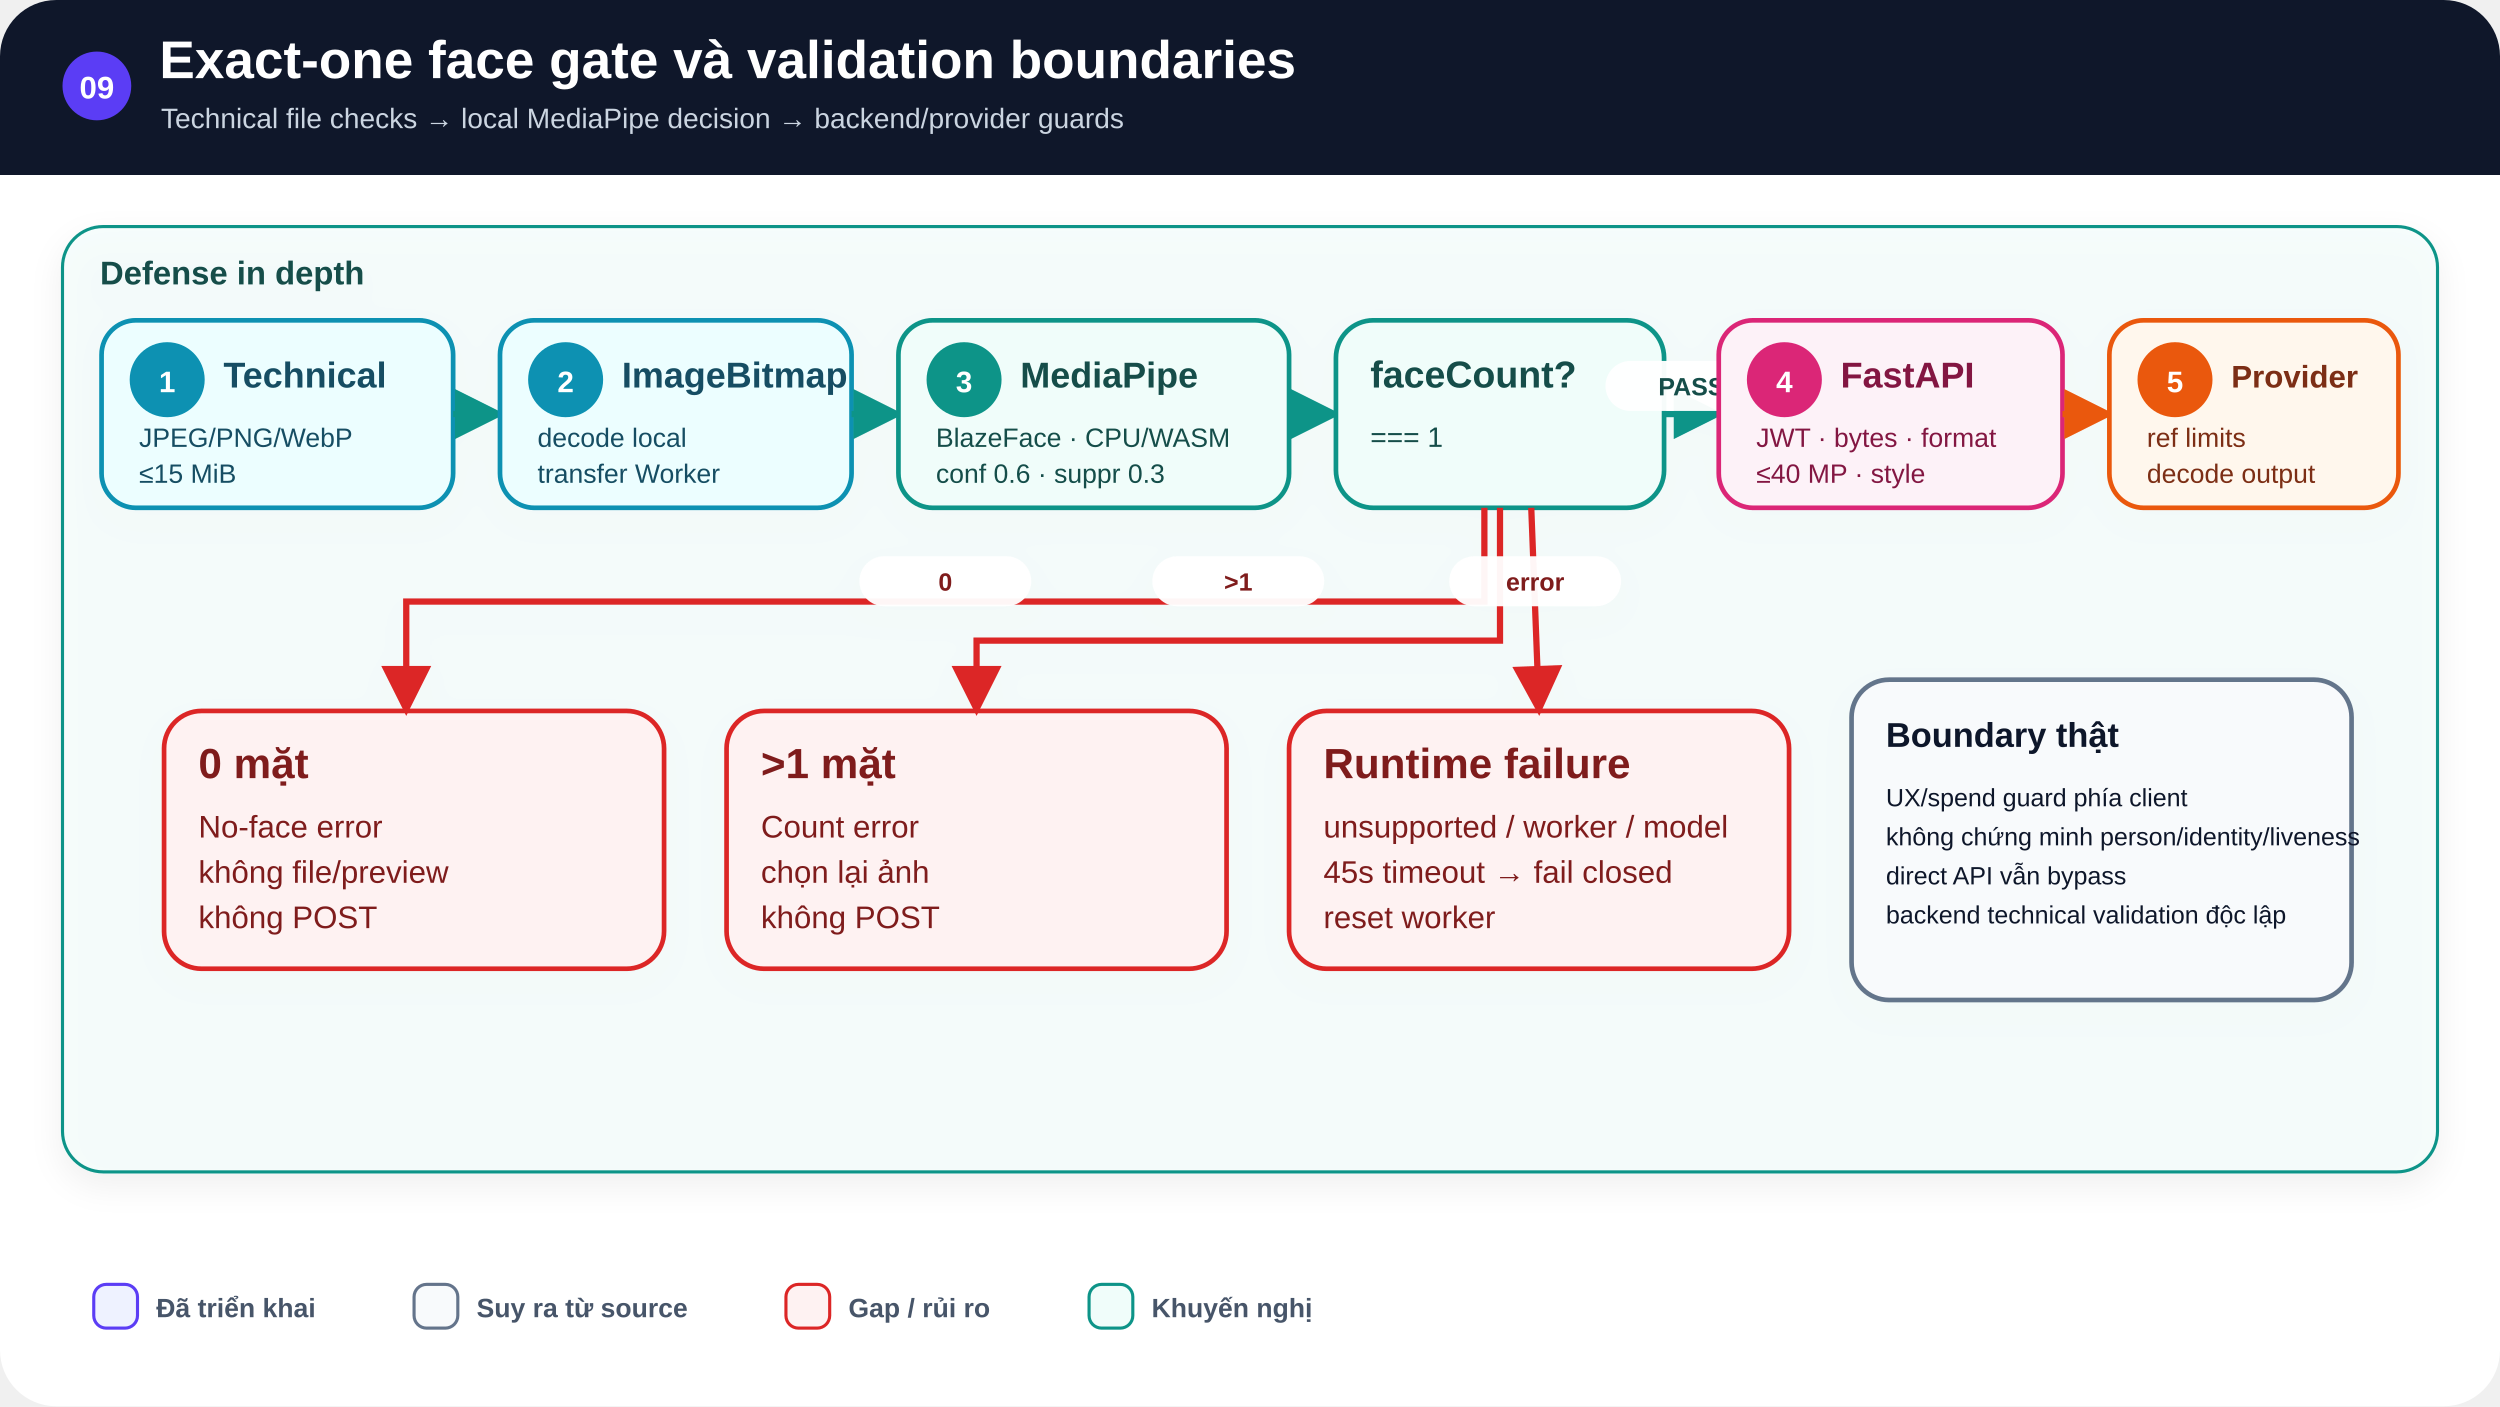
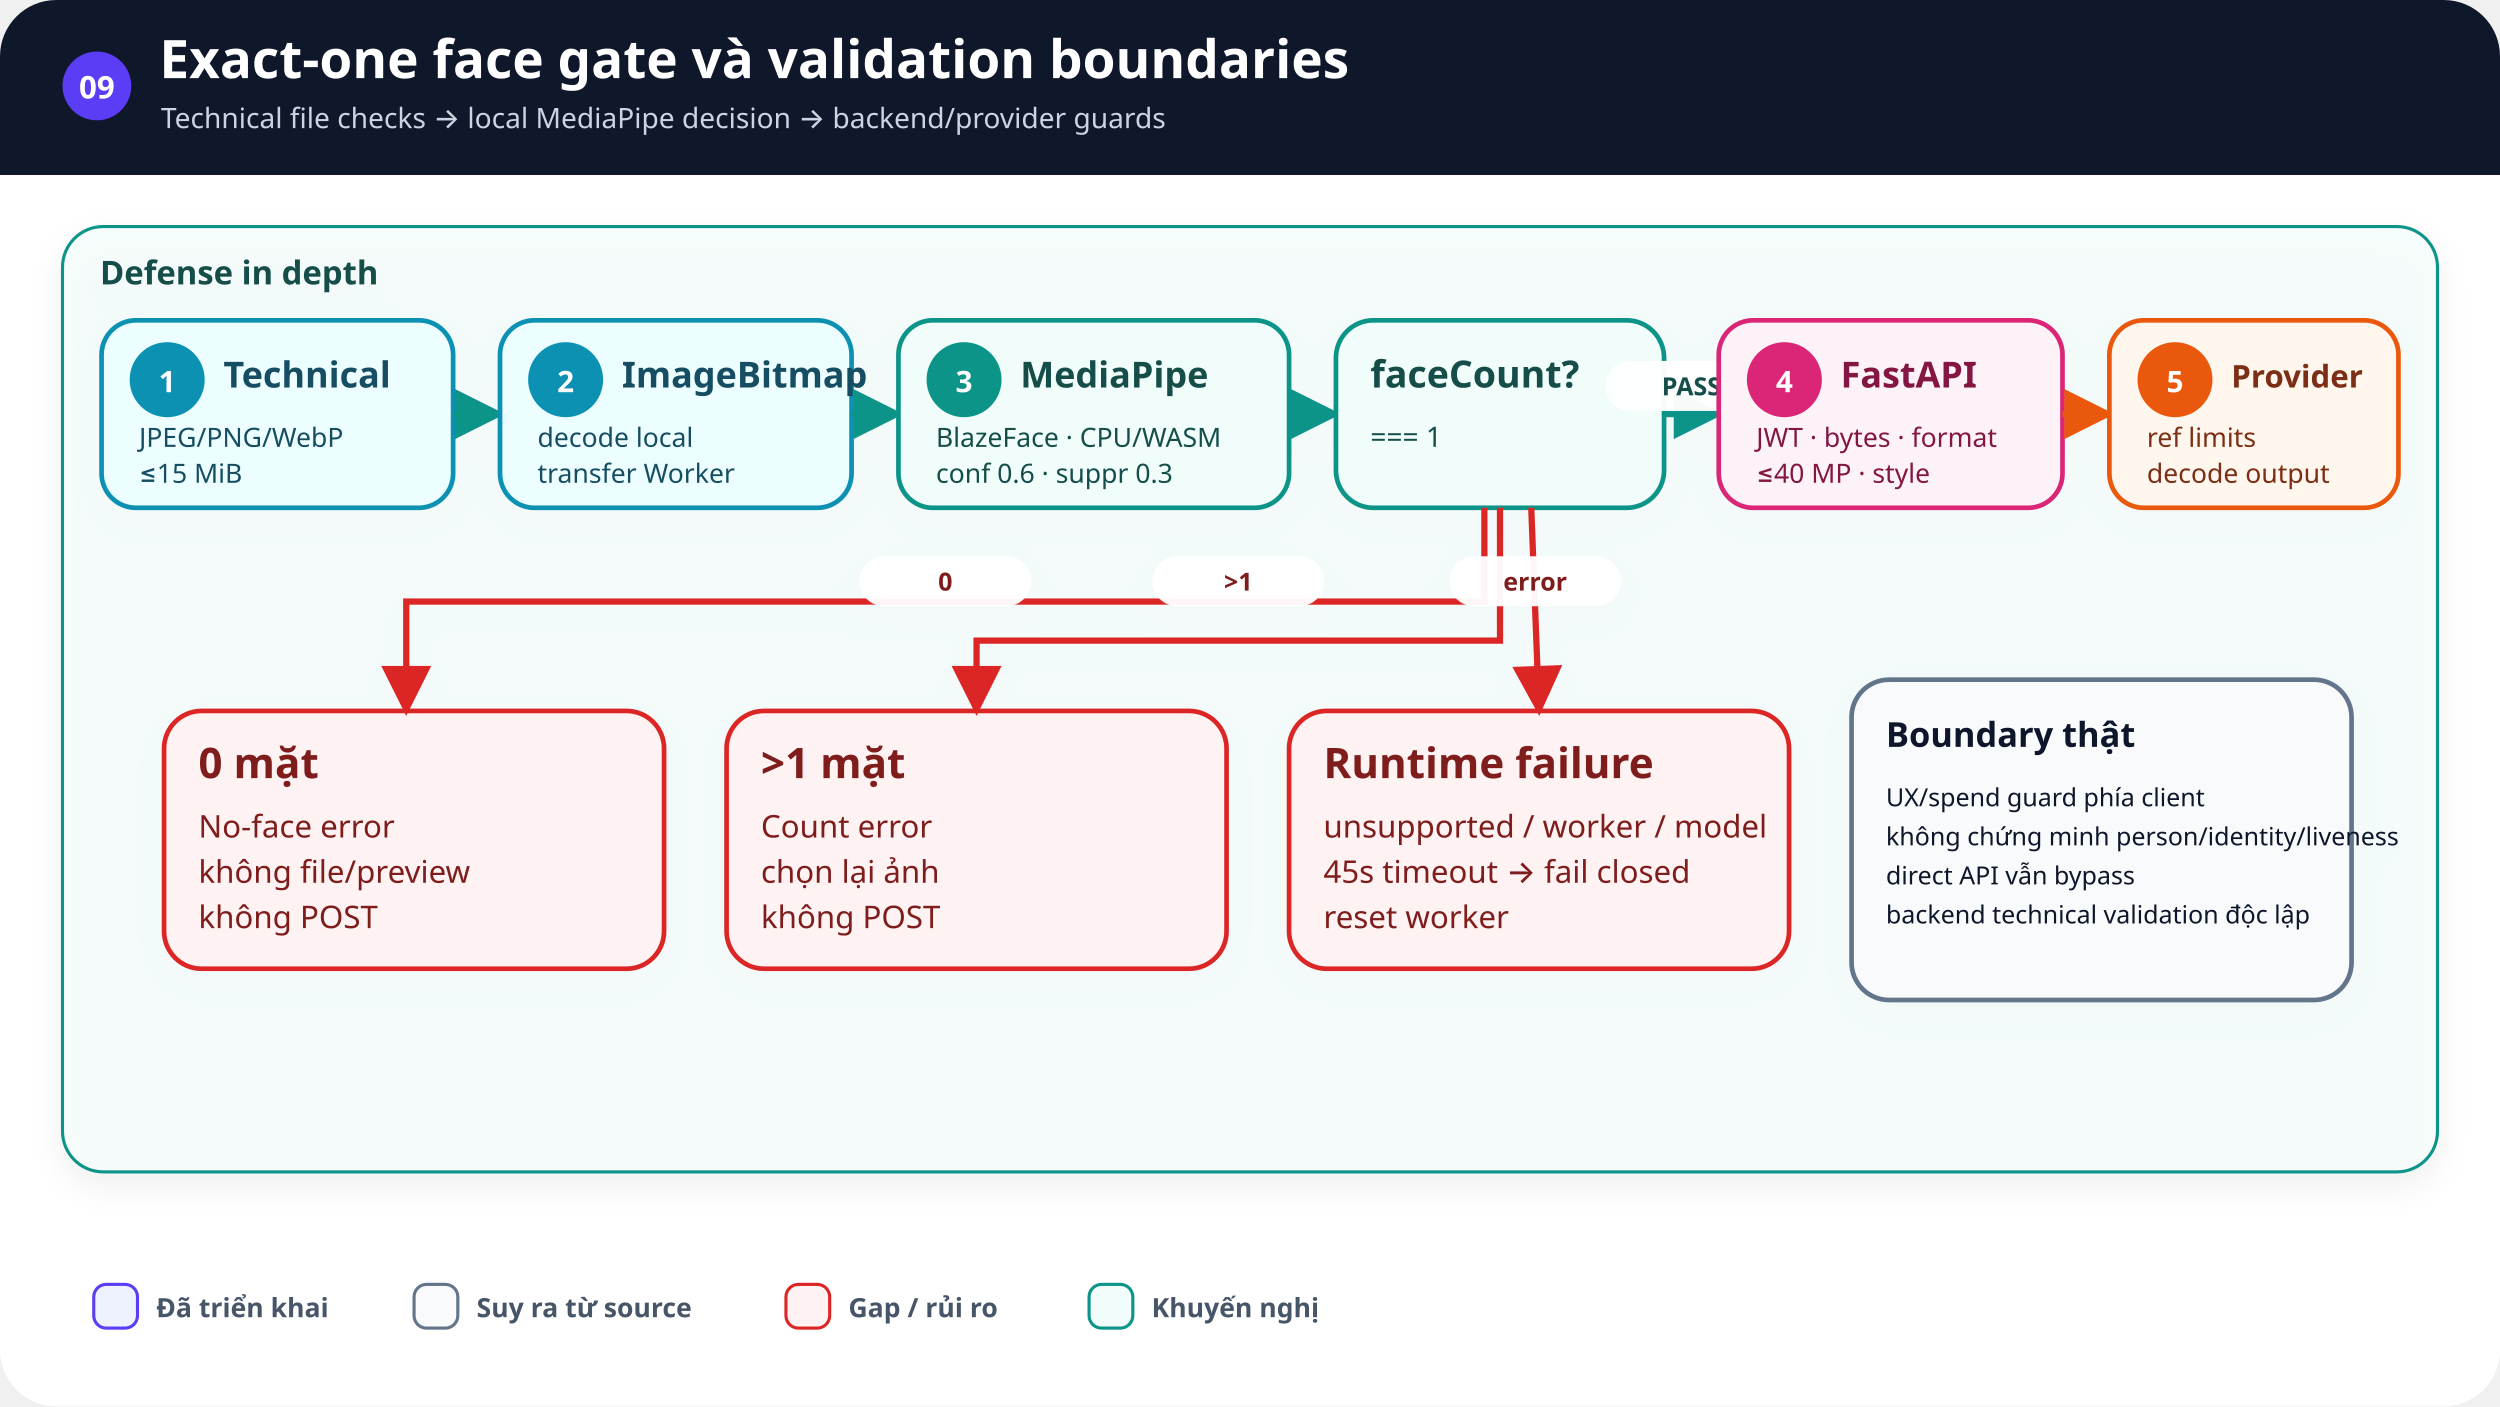
<svg xmlns="http://www.w3.org/2000/svg" width="1600" height="900" viewBox="0 0 1600 900">
  <defs>
    <filter id="shadow-validation-boundaries" x="-20%" y="-20%" width="140%" height="140%">
      <feDropShadow dx="0" dy="8" stdDeviation="10" flood-color="#0F172A" flood-opacity="0.10" />
    </filter>
    <marker id="arrow-validation-boundaries-client" viewBox="0 0 10 10" refX="9" refY="5" markerWidth="8" markerHeight="8" orient="auto-start-reverse">
      <path d="M 0 0 L 10 5 L 0 10 z" fill="#0891B2" />
    </marker>
    <marker id="arrow-validation-boundaries-frontend" viewBox="0 0 10 10" refX="9" refY="5" markerWidth="8" markerHeight="8" orient="auto-start-reverse">
      <path d="M 0 0 L 10 5 L 0 10 z" fill="#5B3DF5" />
    </marker>
    <marker id="arrow-validation-boundaries-backend" viewBox="0 0 10 10" refX="9" refY="5" markerWidth="8" markerHeight="8" orient="auto-start-reverse">
      <path d="M 0 0 L 10 5 L 0 10 z" fill="#DB2777" />
    </marker>
    <marker id="arrow-validation-boundaries-data" viewBox="0 0 10 10" refX="9" refY="5" markerWidth="8" markerHeight="8" orient="auto-start-reverse">
      <path d="M 0 0 L 10 5 L 0 10 z" fill="#059669" />
    </marker>
    <marker id="arrow-validation-boundaries-external" viewBox="0 0 10 10" refX="9" refY="5" markerWidth="8" markerHeight="8" orient="auto-start-reverse">
      <path d="M 0 0 L 10 5 L 0 10 z" fill="#EA580C" />
    </marker>
    <marker id="arrow-validation-boundaries-quality" viewBox="0 0 10 10" refX="9" refY="5" markerWidth="8" markerHeight="8" orient="auto-start-reverse">
      <path d="M 0 0 L 10 5 L 0 10 z" fill="#0D9488" />
    </marker>
    <marker id="arrow-validation-boundaries-risk" viewBox="0 0 10 10" refX="9" refY="5" markerWidth="8" markerHeight="8" orient="auto-start-reverse">
      <path d="M 0 0 L 10 5 L 0 10 z" fill="#DC2626" />
    </marker>
    <marker id="arrow-validation-boundaries-neutral" viewBox="0 0 10 10" refX="9" refY="5" markerWidth="8" markerHeight="8" orient="auto-start-reverse">
      <path d="M 0 0 L 10 5 L 0 10 z" fill="#64748B" />
    </marker>
    <marker id="arrow-validation-boundaries-ink" viewBox="0 0 10 10" refX="9" refY="5" markerWidth="8" markerHeight="8" orient="auto-start-reverse">
      <path d="M 0 0 L 10 5 L 0 10 z" fill="#0F172A" />
    </marker>
  </defs>
  <rect width="1600" height="900" rx="36" fill="#FFFFFF" />
  <rect x="0" y="0" width="1600" height="112" rx="36" fill="#0F172A" />
  <rect x="0" y="76" width="1600" height="36" fill="#0F172A" />
  <circle cx="62" cy="55" r="22" fill="#5B3DF5" />
-   <text x="62" y="63" text-anchor="middle" fill="#FFFFFF" font-family="Arial, sans-serif" font-size="20" font-weight="800">09</text>
-   <text x="102" y="50" text-anchor="start" fill="#FFFFFF" font-family="Arial, sans-serif" font-size="34" font-weight="800">Exact-one face gate và validation boundaries</text>
-   <text x="103" y="82" text-anchor="start" fill="#CBD5E1" font-family="Arial, sans-serif" font-size="18" font-weight="500">Technical file checks → local MediaPipe decision → backend/provider guards</text>
+   <text x="62" y="63" text-anchor="middle" fill="#FFFFFF" font-family="'Segoe UI', system-ui, -apple-system, 'Noto Sans', sans-serif" font-size="20" font-weight="800">09</text>
+   <text x="102" y="50" text-anchor="start" fill="#FFFFFF" font-family="'Segoe UI', system-ui, -apple-system, 'Noto Sans', sans-serif" font-size="34" font-weight="800">Exact-one face gate và validation boundaries</text>
+   <text x="103" y="82" text-anchor="start" fill="#CBD5E1" font-family="'Segoe UI', system-ui, -apple-system, 'Noto Sans', sans-serif" font-size="18" font-weight="500">Technical file checks → local MediaPipe decision → backend/provider guards</text>
  <g filter="url(#shadow-validation-boundaries)">
    <g>
      <rect x="40" y="145" width="1520" height="605" rx="26" fill="#F0FDFA" fill-opacity="0.55" stroke="#0D9488" stroke-width="2" />
-       <text x="64" y="182" text-anchor="start" fill="#134E4A" font-family="Arial, sans-serif" font-size="21" font-weight="800">Defense in depth</text>
+       <text x="64" y="182" text-anchor="start" fill="#134E4A" font-family="'Segoe UI', system-ui, -apple-system, 'Noto Sans', sans-serif" font-size="21" font-weight="800">Defense in depth</text>
    </g>
    <g>
      <rect x="65" y="205" width="225" height="120" rx="22" fill="#ECFEFF" stroke="#0891B2" stroke-width="3" />
      <circle cx="107" cy="243" r="24" fill="#0891B2" />
-       <text x="107" y="251" text-anchor="middle" fill="#FFFFFF" font-family="Arial, sans-serif" font-size="19" font-weight="800">1</text>
-       <text x="143" y="248" text-anchor="start" fill="#164E63" font-family="Arial, sans-serif" font-size="23" font-weight="800">Technical</text>
-       <text x="89" y="286" text-anchor="start" fill="#164E63" font-family="Arial, sans-serif" font-size="17" font-weight="500">
+       <text x="107" y="251" text-anchor="middle" fill="#FFFFFF" font-family="'Segoe UI', system-ui, -apple-system, 'Noto Sans', sans-serif" font-size="19" font-weight="800">1</text>
+       <text x="143" y="248" text-anchor="start" fill="#164E63" font-family="'Segoe UI', system-ui, -apple-system, 'Noto Sans', sans-serif" font-size="23" font-weight="800">Technical</text>
+       <text x="89" y="286" text-anchor="start" fill="#164E63" font-family="'Segoe UI', system-ui, -apple-system, 'Noto Sans', sans-serif" font-size="17" font-weight="500">
        <tspan x="89" dy="0">JPEG/PNG/WebP</tspan>
        <tspan x="89" dy="23">≤15 MiB</tspan>
      </text>
    </g>
    <g>
      <path d="M 290 265 L 320 265" fill="none" stroke="#0D9488" stroke-width="4" marker-end="url(#arrow-validation-boundaries-quality)" />
    </g>
    <g>
      <rect x="320" y="205" width="225" height="120" rx="22" fill="#ECFEFF" stroke="#0891B2" stroke-width="3" />
      <circle cx="362" cy="243" r="24" fill="#0891B2" />
-       <text x="362" y="251" text-anchor="middle" fill="#FFFFFF" font-family="Arial, sans-serif" font-size="19" font-weight="800">2</text>
-       <text x="398" y="248" text-anchor="start" fill="#164E63" font-family="Arial, sans-serif" font-size="23" font-weight="800">ImageBitmap</text>
-       <text x="344" y="286" text-anchor="start" fill="#164E63" font-family="Arial, sans-serif" font-size="17" font-weight="500">
+       <text x="362" y="251" text-anchor="middle" fill="#FFFFFF" font-family="'Segoe UI', system-ui, -apple-system, 'Noto Sans', sans-serif" font-size="19" font-weight="800">2</text>
+       <text x="398" y="248" text-anchor="start" fill="#164E63" font-family="'Segoe UI', system-ui, -apple-system, 'Noto Sans', sans-serif" font-size="23" font-weight="800">ImageBitmap</text>
+       <text x="344" y="286" text-anchor="start" fill="#164E63" font-family="'Segoe UI', system-ui, -apple-system, 'Noto Sans', sans-serif" font-size="17" font-weight="500">
        <tspan x="344" dy="0">decode local</tspan>
        <tspan x="344" dy="23">transfer Worker</tspan>
      </text>
    </g>
    <g>
      <path d="M 545 265 L 575 265" fill="none" stroke="#0D9488" stroke-width="4" marker-end="url(#arrow-validation-boundaries-quality)" />
    </g>
    <g>
      <rect x="575" y="205" width="250" height="120" rx="22" fill="#F0FDFA" stroke="#0D9488" stroke-width="3" />
      <circle cx="617" cy="243" r="24" fill="#0D9488" />
-       <text x="617" y="251" text-anchor="middle" fill="#FFFFFF" font-family="Arial, sans-serif" font-size="19" font-weight="800">3</text>
-       <text x="653" y="248" text-anchor="start" fill="#134E4A" font-family="Arial, sans-serif" font-size="23" font-weight="800">MediaPipe</text>
-       <text x="599" y="286" text-anchor="start" fill="#134E4A" font-family="Arial, sans-serif" font-size="17" font-weight="500">
+       <text x="617" y="251" text-anchor="middle" fill="#FFFFFF" font-family="'Segoe UI', system-ui, -apple-system, 'Noto Sans', sans-serif" font-size="19" font-weight="800">3</text>
+       <text x="653" y="248" text-anchor="start" fill="#134E4A" font-family="'Segoe UI', system-ui, -apple-system, 'Noto Sans', sans-serif" font-size="23" font-weight="800">MediaPipe</text>
+       <text x="599" y="286" text-anchor="start" fill="#134E4A" font-family="'Segoe UI', system-ui, -apple-system, 'Noto Sans', sans-serif" font-size="17" font-weight="500">
        <tspan x="599" dy="0">BlazeFace · CPU/WASM</tspan>
        <tspan x="599" dy="23">conf 0.6 · suppr 0.3</tspan>
      </text>
    </g>
    <g>
      <path d="M 825 265 L 855 265" fill="none" stroke="#0D9488" stroke-width="4" marker-end="url(#arrow-validation-boundaries-quality)" />
    </g>
    <g>
      <rect x="855" y="205" width="210" height="120" rx="24" fill="#F0FDFA" stroke="#0D9488" stroke-width="3" />
-       <text x="877" y="248" text-anchor="start" fill="#134E4A" font-family="Arial, sans-serif" font-size="24" font-weight="800">faceCount?</text>
-       <text x="877" y="286" text-anchor="start" fill="#134E4A" font-family="Arial, sans-serif" font-size="18" font-weight="500">
+       <text x="877" y="248" text-anchor="start" fill="#134E4A" font-family="'Segoe UI', system-ui, -apple-system, 'Noto Sans', sans-serif" font-size="24" font-weight="800">faceCount?</text>
+       <text x="877" y="286" text-anchor="start" fill="#134E4A" font-family="'Segoe UI', system-ui, -apple-system, 'Noto Sans', sans-serif" font-size="18" font-weight="500">
        <tspan x="877" dy="0">=== 1</tspan>
      </text>
    </g>
    <g>
      <path d="M 1065 265 L 1100 265" fill="none" stroke="#0D9488" stroke-width="4" marker-end="url(#arrow-validation-boundaries-quality)" />
      <rect x="1027.5" y="231" width="110" height="32" rx="16" fill="#FFFFFF" opacity="0.96" />
-       <text x="1082.5" y="253" text-anchor="middle" fill="#134E4A" font-family="Arial, sans-serif" font-size="16" font-weight="700">PASS</text>
+       <text x="1082.5" y="253" text-anchor="middle" fill="#134E4A" font-family="'Segoe UI', system-ui, -apple-system, 'Noto Sans', sans-serif" font-size="16" font-weight="700">PASS</text>
    </g>
    <g>
      <rect x="1100" y="205" width="220" height="120" rx="22" fill="#FDF2F8" stroke="#DB2777" stroke-width="3" />
      <circle cx="1142" cy="243" r="24" fill="#DB2777" />
-       <text x="1142" y="251" text-anchor="middle" fill="#FFFFFF" font-family="Arial, sans-serif" font-size="19" font-weight="800">4</text>
-       <text x="1178" y="248" text-anchor="start" fill="#831843" font-family="Arial, sans-serif" font-size="23" font-weight="800">FastAPI</text>
-       <text x="1124" y="286" text-anchor="start" fill="#831843" font-family="Arial, sans-serif" font-size="17" font-weight="500">
+       <text x="1142" y="251" text-anchor="middle" fill="#FFFFFF" font-family="'Segoe UI', system-ui, -apple-system, 'Noto Sans', sans-serif" font-size="19" font-weight="800">4</text>
+       <text x="1178" y="248" text-anchor="start" fill="#831843" font-family="'Segoe UI', system-ui, -apple-system, 'Noto Sans', sans-serif" font-size="23" font-weight="800">FastAPI</text>
+       <text x="1124" y="286" text-anchor="start" fill="#831843" font-family="'Segoe UI', system-ui, -apple-system, 'Noto Sans', sans-serif" font-size="17" font-weight="500">
        <tspan x="1124" dy="0">JWT · bytes · format</tspan>
        <tspan x="1124" dy="23">≤40 MP · style</tspan>
      </text>
    </g>
    <g>
      <path d="M 1320 265 L 1350 265" fill="none" stroke="#EA580C" stroke-width="4" marker-end="url(#arrow-validation-boundaries-external)" />
    </g>
    <g>
      <rect x="1350" y="205" width="185" height="120" rx="22" fill="#FFF7ED" stroke="#EA580C" stroke-width="3" />
      <circle cx="1392" cy="243" r="24" fill="#EA580C" />
-       <text x="1392" y="251" text-anchor="middle" fill="#FFFFFF" font-family="Arial, sans-serif" font-size="19" font-weight="800">5</text>
-       <text x="1428" y="248" text-anchor="start" fill="#7C2D12" font-family="Arial, sans-serif" font-size="20" font-weight="800">Provider</text>
-       <text x="1374" y="286" text-anchor="start" fill="#7C2D12" font-family="Arial, sans-serif" font-size="17" font-weight="500">
+       <text x="1392" y="251" text-anchor="middle" fill="#FFFFFF" font-family="'Segoe UI', system-ui, -apple-system, 'Noto Sans', sans-serif" font-size="19" font-weight="800">5</text>
+       <text x="1428" y="248" text-anchor="start" fill="#7C2D12" font-family="'Segoe UI', system-ui, -apple-system, 'Noto Sans', sans-serif" font-size="20" font-weight="800">Provider</text>
+       <text x="1374" y="286" text-anchor="start" fill="#7C2D12" font-family="'Segoe UI', system-ui, -apple-system, 'Noto Sans', sans-serif" font-size="17" font-weight="500">
        <tspan x="1374" dy="0">ref limits</tspan>
        <tspan x="1374" dy="23">decode output</tspan>
      </text>
    </g>
    <g>
      <rect x="105" y="455" width="320" height="165" rx="24" fill="#FEF2F2" stroke="#DC2626" stroke-width="3" />
-       <text x="127" y="498" text-anchor="start" fill="#7F1D1D" font-family="Arial, sans-serif" font-size="27" font-weight="800">0 mặt</text>
-       <text x="127" y="536" text-anchor="start" fill="#7F1D1D" font-family="Arial, sans-serif" font-size="20" font-weight="500">
+       <text x="127" y="498" text-anchor="start" fill="#7F1D1D" font-family="'Segoe UI', system-ui, -apple-system, 'Noto Sans', sans-serif" font-size="27" font-weight="800">0 mặt</text>
+       <text x="127" y="536" text-anchor="start" fill="#7F1D1D" font-family="'Segoe UI', system-ui, -apple-system, 'Noto Sans', sans-serif" font-size="20" font-weight="500">
        <tspan x="127" dy="0">No-face error</tspan>
        <tspan x="127" dy="29">không file/preview</tspan>
        <tspan x="127" dy="29">không POST</tspan>
      </text>
    </g>
    <g>
      <rect x="465" y="455" width="320" height="165" rx="24" fill="#FEF2F2" stroke="#DC2626" stroke-width="3" />
-       <text x="487" y="498" text-anchor="start" fill="#7F1D1D" font-family="Arial, sans-serif" font-size="27" font-weight="800">&gt;1 mặt</text>
-       <text x="487" y="536" text-anchor="start" fill="#7F1D1D" font-family="Arial, sans-serif" font-size="20" font-weight="500">
+       <text x="487" y="498" text-anchor="start" fill="#7F1D1D" font-family="'Segoe UI', system-ui, -apple-system, 'Noto Sans', sans-serif" font-size="27" font-weight="800">&gt;1 mặt</text>
+       <text x="487" y="536" text-anchor="start" fill="#7F1D1D" font-family="'Segoe UI', system-ui, -apple-system, 'Noto Sans', sans-serif" font-size="20" font-weight="500">
        <tspan x="487" dy="0">Count error</tspan>
        <tspan x="487" dy="29">chọn lại ảnh</tspan>
        <tspan x="487" dy="29">không POST</tspan>
      </text>
    </g>
    <g>
      <rect x="825" y="455" width="320" height="165" rx="24" fill="#FEF2F2" stroke="#DC2626" stroke-width="3" />
-       <text x="847" y="498" text-anchor="start" fill="#7F1D1D" font-family="Arial, sans-serif" font-size="27" font-weight="800">Runtime failure</text>
-       <text x="847" y="536" text-anchor="start" fill="#7F1D1D" font-family="Arial, sans-serif" font-size="20" font-weight="500">
+       <text x="847" y="498" text-anchor="start" fill="#7F1D1D" font-family="'Segoe UI', system-ui, -apple-system, 'Noto Sans', sans-serif" font-size="27" font-weight="800">Runtime failure</text>
+       <text x="847" y="536" text-anchor="start" fill="#7F1D1D" font-family="'Segoe UI', system-ui, -apple-system, 'Noto Sans', sans-serif" font-size="20" font-weight="500">
        <tspan x="847" dy="0">unsupported / worker / model</tspan>
        <tspan x="847" dy="29">45s timeout → fail closed</tspan>
        <tspan x="847" dy="29">reset worker</tspan>
      </text>
    </g>
    <g>
      <rect x="1185" y="435" width="320" height="205" rx="24" fill="#F8FAFC" stroke="#64748B" stroke-width="3" />
-       <text x="1207" y="478" text-anchor="start" fill="#0F172A" font-family="Arial, sans-serif" font-size="22" font-weight="800">Boundary thật</text>
-       <text x="1207" y="516" text-anchor="start" fill="#0F172A" font-family="Arial, sans-serif" font-size="16" font-weight="500">
+       <text x="1207" y="478" text-anchor="start" fill="#0F172A" font-family="'Segoe UI', system-ui, -apple-system, 'Noto Sans', sans-serif" font-size="22" font-weight="800">Boundary thật</text>
+       <text x="1207" y="516" text-anchor="start" fill="#0F172A" font-family="'Segoe UI', system-ui, -apple-system, 'Noto Sans', sans-serif" font-size="16" font-weight="500">
        <tspan x="1207" dy="0">UX/spend guard phía client</tspan>
        <tspan x="1207" dy="25">không chứng minh person/identity/liveness</tspan>
        <tspan x="1207" dy="25">direct API vẫn bypass</tspan>
        <tspan x="1207" dy="25">backend technical validation độc lập</tspan>
      </text>
    </g>
    <g>
      <path d="M 950 325 L 950 385 L 260 385 L 260 455" fill="none" stroke="#DC2626" stroke-width="4" marker-end="url(#arrow-validation-boundaries-risk)" />
      <rect x="550" y="356" width="110" height="32" rx="16" fill="#FFFFFF" opacity="0.96" />
-       <text x="605" y="378" text-anchor="middle" fill="#7F1D1D" font-family="Arial, sans-serif" font-size="16" font-weight="700">0</text>
+       <text x="605" y="378" text-anchor="middle" fill="#7F1D1D" font-family="'Segoe UI', system-ui, -apple-system, 'Noto Sans', sans-serif" font-size="16" font-weight="700">0</text>
    </g>
    <g>
      <path d="M 960 325 L 960 410 L 625 410 L 625 455" fill="none" stroke="#DC2626" stroke-width="4" marker-end="url(#arrow-validation-boundaries-risk)" />
      <rect x="737.5" y="356" width="110" height="32" rx="16" fill="#FFFFFF" opacity="0.96" />
-       <text x="792.5" y="378" text-anchor="middle" fill="#7F1D1D" font-family="Arial, sans-serif" font-size="16" font-weight="700">&gt;1</text>
+       <text x="792.5" y="378" text-anchor="middle" fill="#7F1D1D" font-family="'Segoe UI', system-ui, -apple-system, 'Noto Sans', sans-serif" font-size="16" font-weight="700">&gt;1</text>
    </g>
    <g>
      <path d="M 980 325 L 985 455" fill="none" stroke="#DC2626" stroke-width="4" marker-end="url(#arrow-validation-boundaries-risk)" />
      <rect x="927.5" y="356" width="110" height="32" rx="16" fill="#FFFFFF" opacity="0.96" />
-       <text x="982.5" y="378" text-anchor="middle" fill="#7F1D1D" font-family="Arial, sans-serif" font-size="16" font-weight="700">error</text>
+       <text x="982.5" y="378" text-anchor="middle" fill="#7F1D1D" font-family="'Segoe UI', system-ui, -apple-system, 'Noto Sans', sans-serif" font-size="16" font-weight="700">error</text>
    </g>
  </g>
  <g>
    <rect x="60" y="822" width="28" height="28" rx="8" fill="#EEF2FF" stroke="#5B3DF5" stroke-width="2" />
-     <text x="100" y="843" text-anchor="start" fill="#475569" font-family="Arial, sans-serif" font-size="17" font-weight="600">Đã triển khai</text>
+     <text x="100" y="843" text-anchor="start" fill="#475569" font-family="'Segoe UI', system-ui, -apple-system, 'Noto Sans', sans-serif" font-size="17" font-weight="600">Đã triển khai</text>
    <rect x="265" y="822" width="28" height="28" rx="8" fill="#F8FAFC" stroke="#64748B" stroke-width="2" />
-     <text x="305" y="843" text-anchor="start" fill="#475569" font-family="Arial, sans-serif" font-size="17" font-weight="600">Suy ra từ source</text>
+     <text x="305" y="843" text-anchor="start" fill="#475569" font-family="'Segoe UI', system-ui, -apple-system, 'Noto Sans', sans-serif" font-size="17" font-weight="600">Suy ra từ source</text>
    <rect x="503" y="822" width="28" height="28" rx="8" fill="#FEF2F2" stroke="#DC2626" stroke-width="2" />
-     <text x="543" y="843" text-anchor="start" fill="#475569" font-family="Arial, sans-serif" font-size="17" font-weight="600">Gap / rủi ro</text>
+     <text x="543" y="843" text-anchor="start" fill="#475569" font-family="'Segoe UI', system-ui, -apple-system, 'Noto Sans', sans-serif" font-size="17" font-weight="600">Gap / rủi ro</text>
    <rect x="697" y="822" width="28" height="28" rx="8" fill="#F0FDFA" stroke="#0D9488" stroke-width="2" />
-     <text x="737" y="843" text-anchor="start" fill="#475569" font-family="Arial, sans-serif" font-size="17" font-weight="600">Khuyến nghị</text>
+     <text x="737" y="843" text-anchor="start" fill="#475569" font-family="'Segoe UI', system-ui, -apple-system, 'Noto Sans', sans-serif" font-size="17" font-weight="600">Khuyến nghị</text>
  </g>
</svg>
